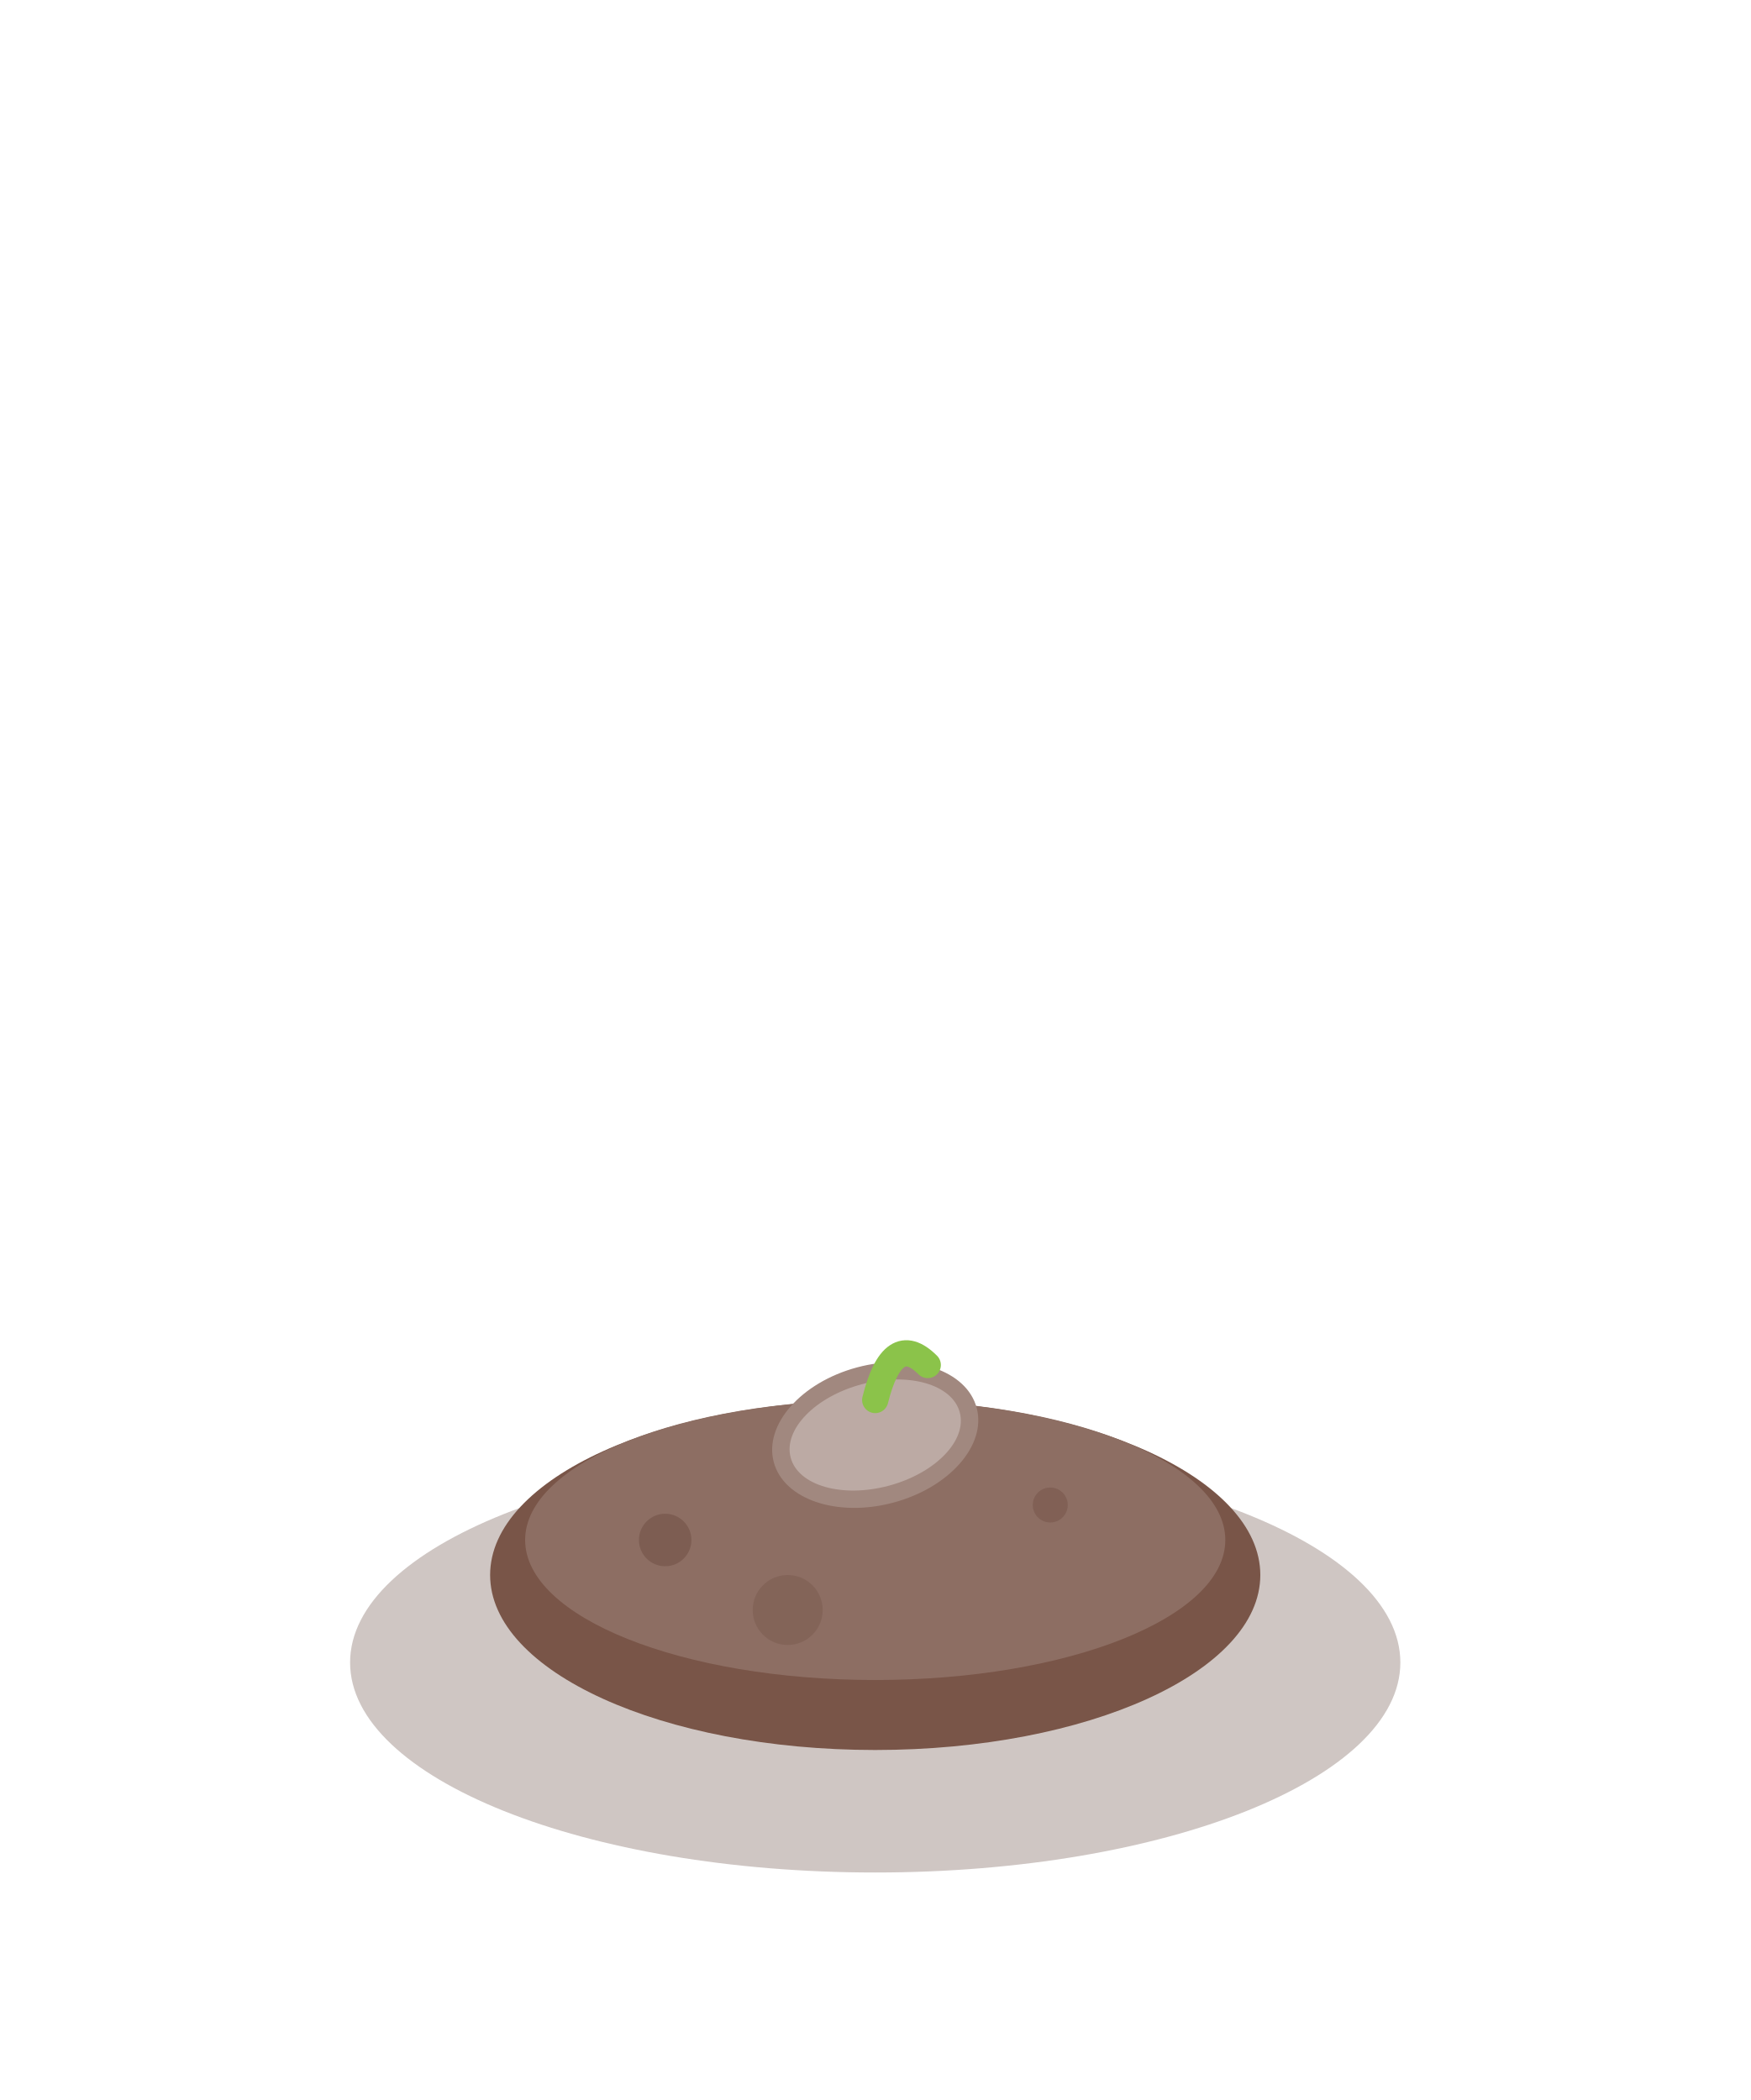
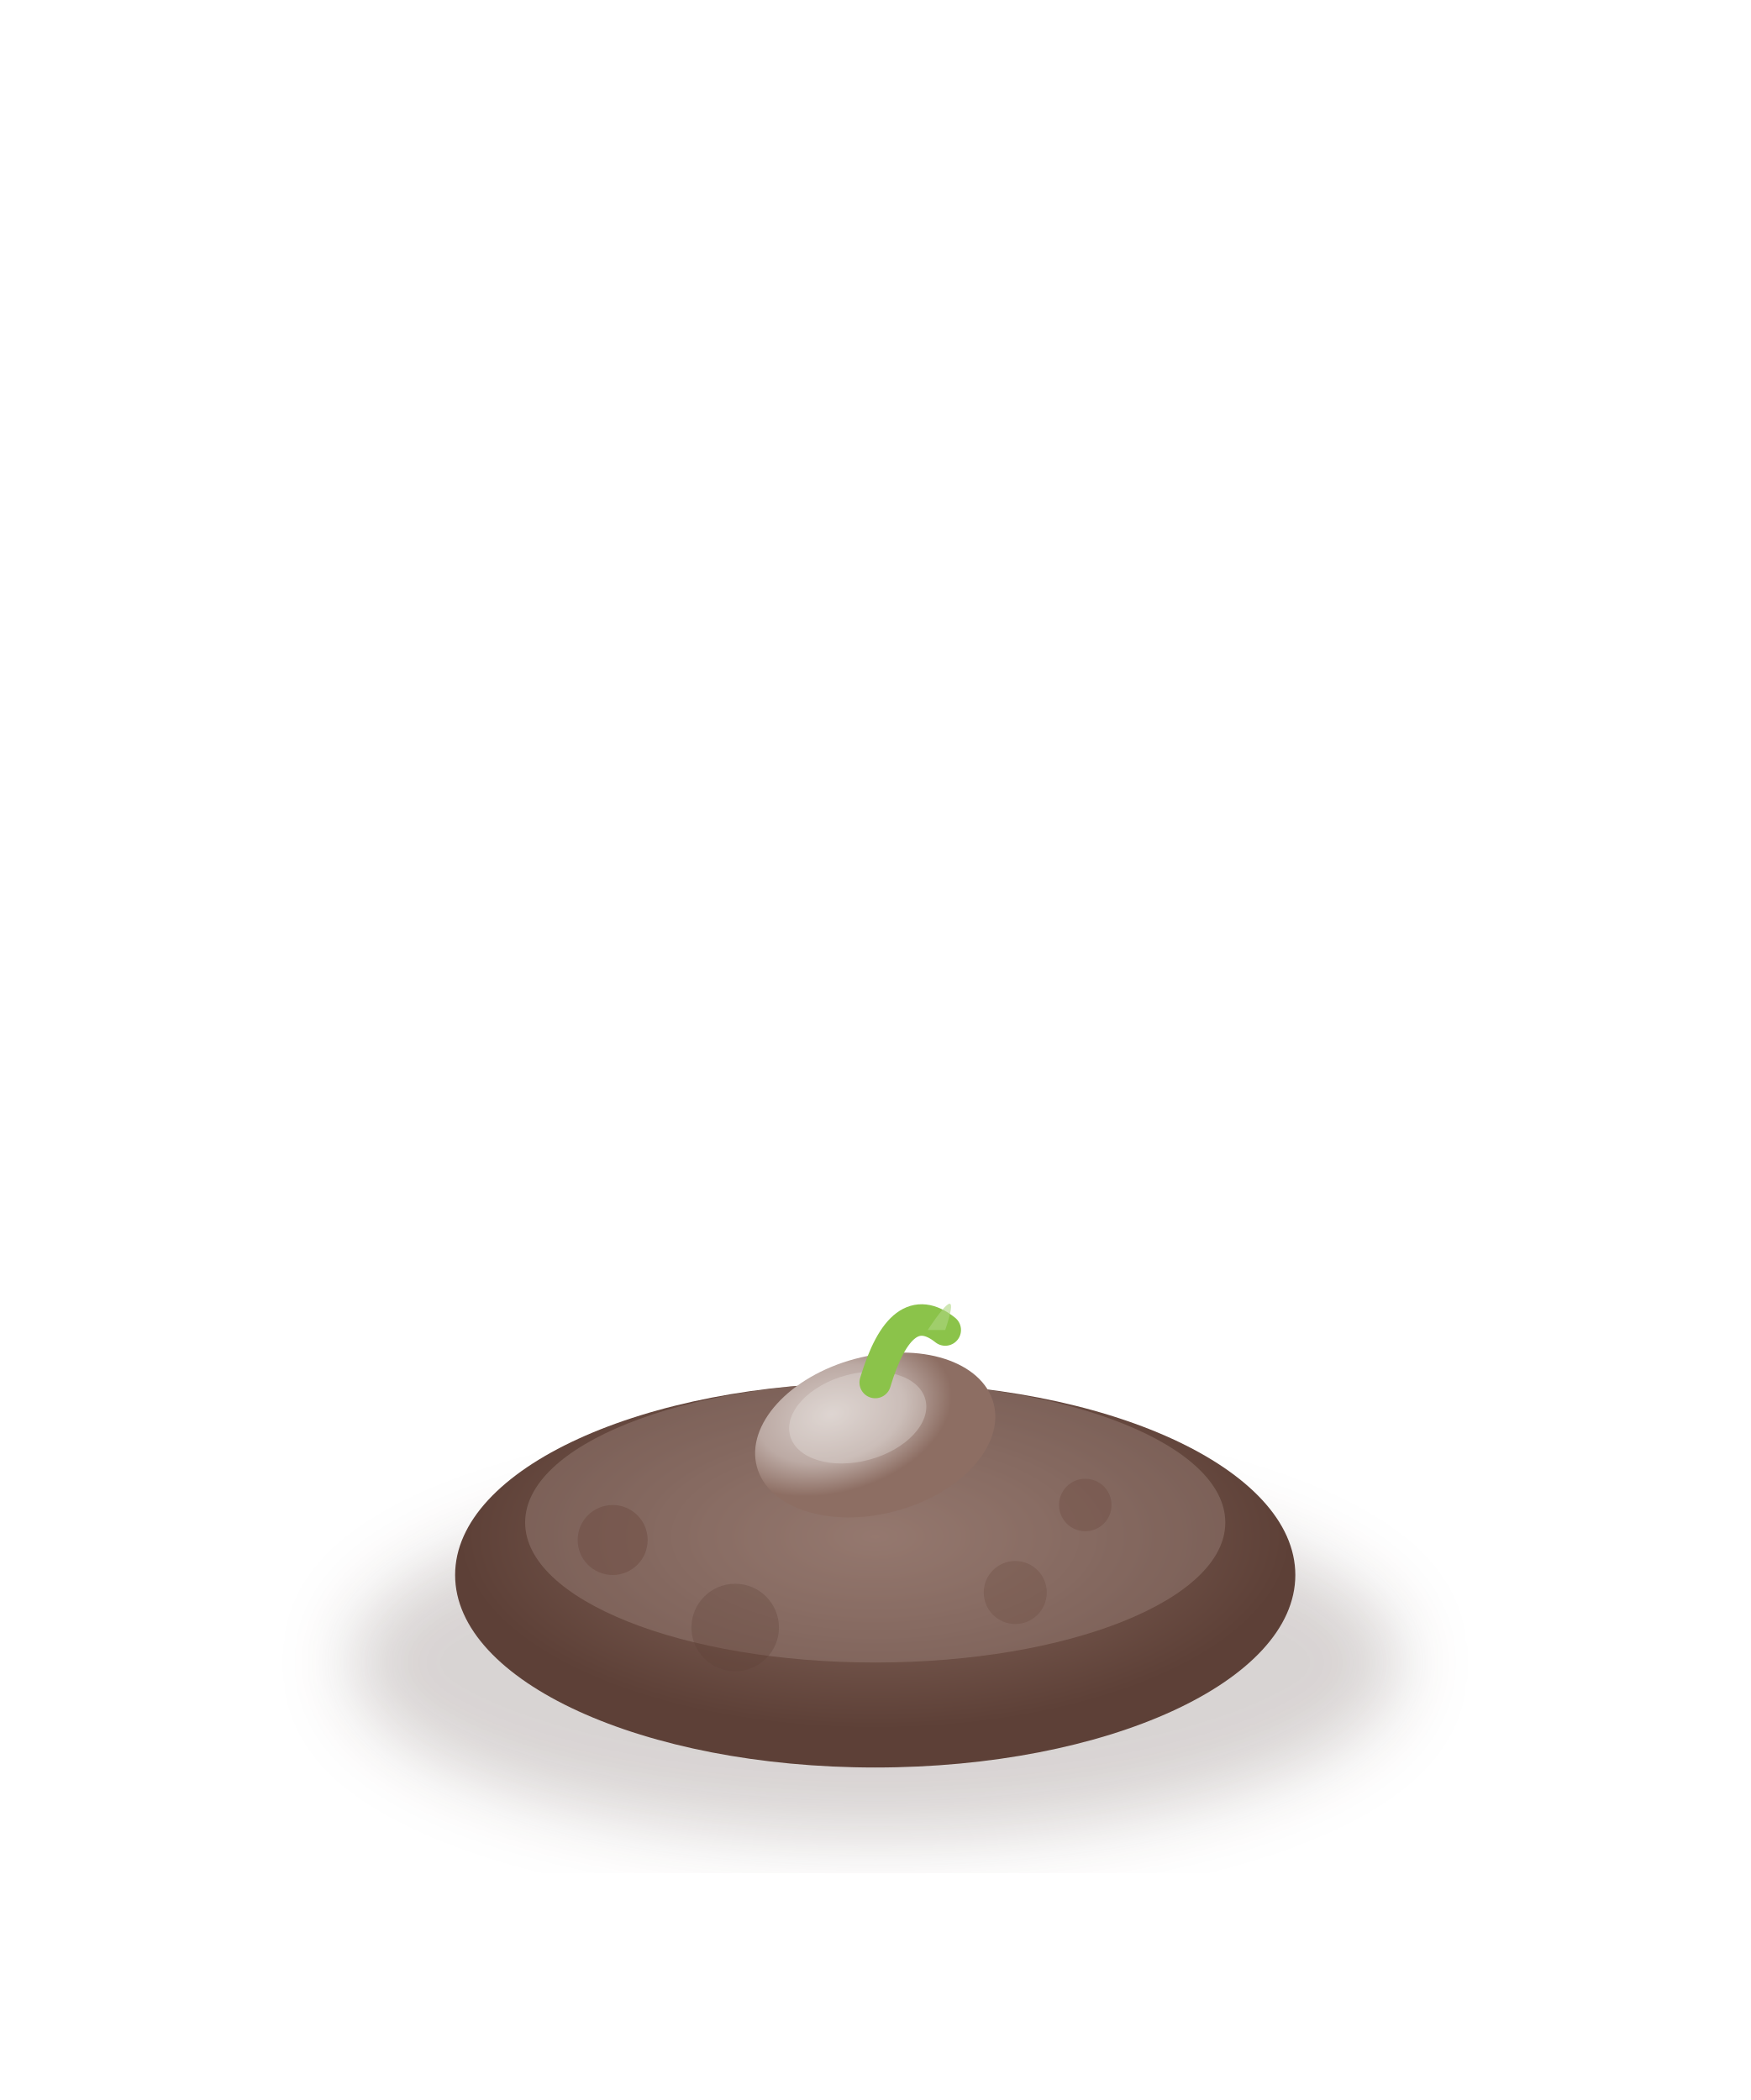
<svg xmlns="http://www.w3.org/2000/svg" viewBox="0 0 100 120">
-   <ellipse cx="50" cy="95" rx="30" ry="12" fill="#5D4037" opacity="0.3" />
-   <ellipse cx="50" cy="90" rx="22" ry="10" fill="#795548" />
-   <ellipse cx="50" cy="88" rx="20" ry="8" fill="#8D6E63" />
-   <ellipse cx="50" cy="82" rx="6" ry="4" fill="#A1887F" transform="rotate(-15 50 82)" />
-   <ellipse cx="50" cy="82" rx="5" ry="3" fill="#BCAAA4" transform="rotate(-15 50 82)" />
-   <path d="M50 80 Q51 76 53 78" stroke="#8BC34A" stroke-width="1.5" fill="none" stroke-linecap="round" />
-   <circle cx="38" cy="88" r="1.5" fill="#6D4C41" opacity="0.5" />
-   <circle cx="60" cy="86" r="1" fill="#6D4C41" opacity="0.4" />
-   <circle cx="45" cy="92" r="2" fill="#6D4C41" opacity="0.3" />
+   <defs>
+     <radialGradient id="soilG" cx="50%" cy="40%">
+       <stop offset="0%" stop-color="#8D6E63" />
+       <stop offset="100%" stop-color="#5D4037" />
+     </radialGradient>
+     <radialGradient id="seedG" cx="35%" cy="30%">
+       <stop offset="0%" stop-color="#D7CCC8" />
+       <stop offset="60%" stop-color="#BCAAA4" />
+       <stop offset="100%" stop-color="#8D6E63" />
+     </radialGradient>
+     <filter id="ss">
+       <feGaussianBlur stdDeviation="2" in="SourceGraphic" />
+     </filter>
+   </defs>
+   <ellipse cx="50" cy="95" rx="30" ry="10" fill="#3E2723" opacity="0.2" filter="url(#ss)" />
+   <ellipse cx="50" cy="90" rx="24" ry="11" fill="url(#soilG)" />
+   <ellipse cx="50" cy="87" rx="20" ry="8" fill="#A1887F" opacity="0.4" />
+   <circle cx="35" cy="88" r="2" fill="#6D4C41" opacity="0.5" />
+   <circle cx="62" cy="86" r="1.5" fill="#6D4C41" opacity="0.4" />
+   <circle cx="42" cy="93" r="2.5" fill="#5D4037" opacity="0.3" />
+   <circle cx="58" cy="91" r="1.8" fill="#6D4C41" opacity="0.35" />
+   <ellipse cx="50" cy="82" rx="7" ry="4.5" fill="url(#seedG)" transform="rotate(-15 50 82)" />
+   <ellipse cx="49" cy="81" rx="4" ry="2.5" fill="#EFEBE9" opacity="0.3" transform="rotate(-15 49 81)" />
+   <path d="M50 79 Q51.5 74 54 76" stroke="#8BC34A" stroke-width="1.8" fill="none" stroke-linecap="round" />
+   <path d="M53 76 Q55 73 54 76" fill="#AED581" opacity="0.6" />
</svg>
